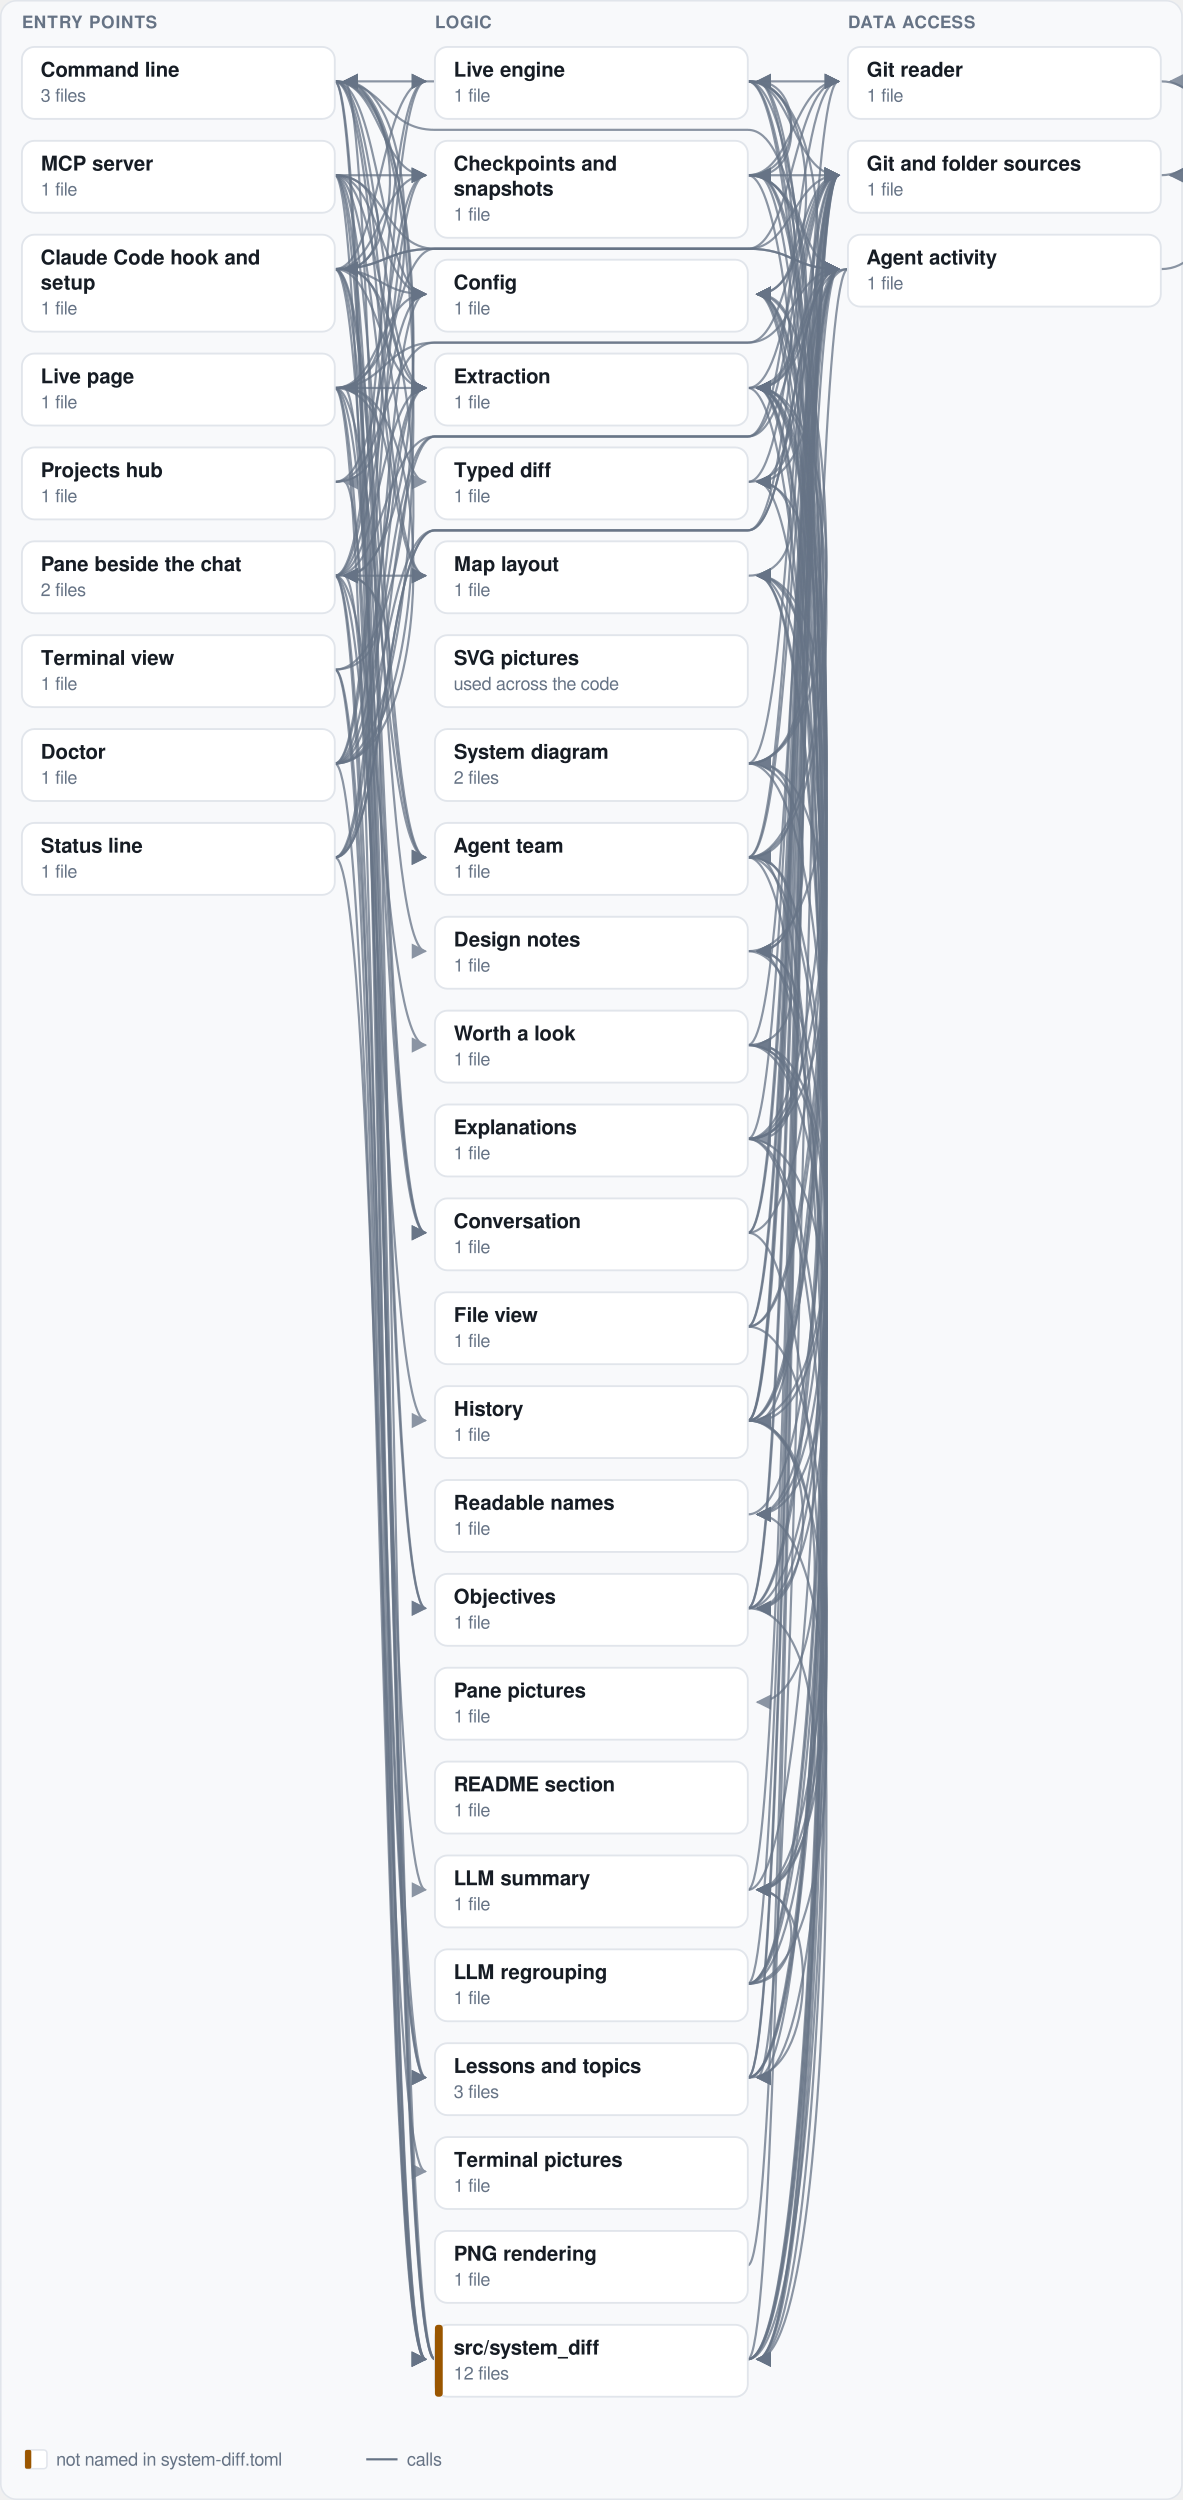
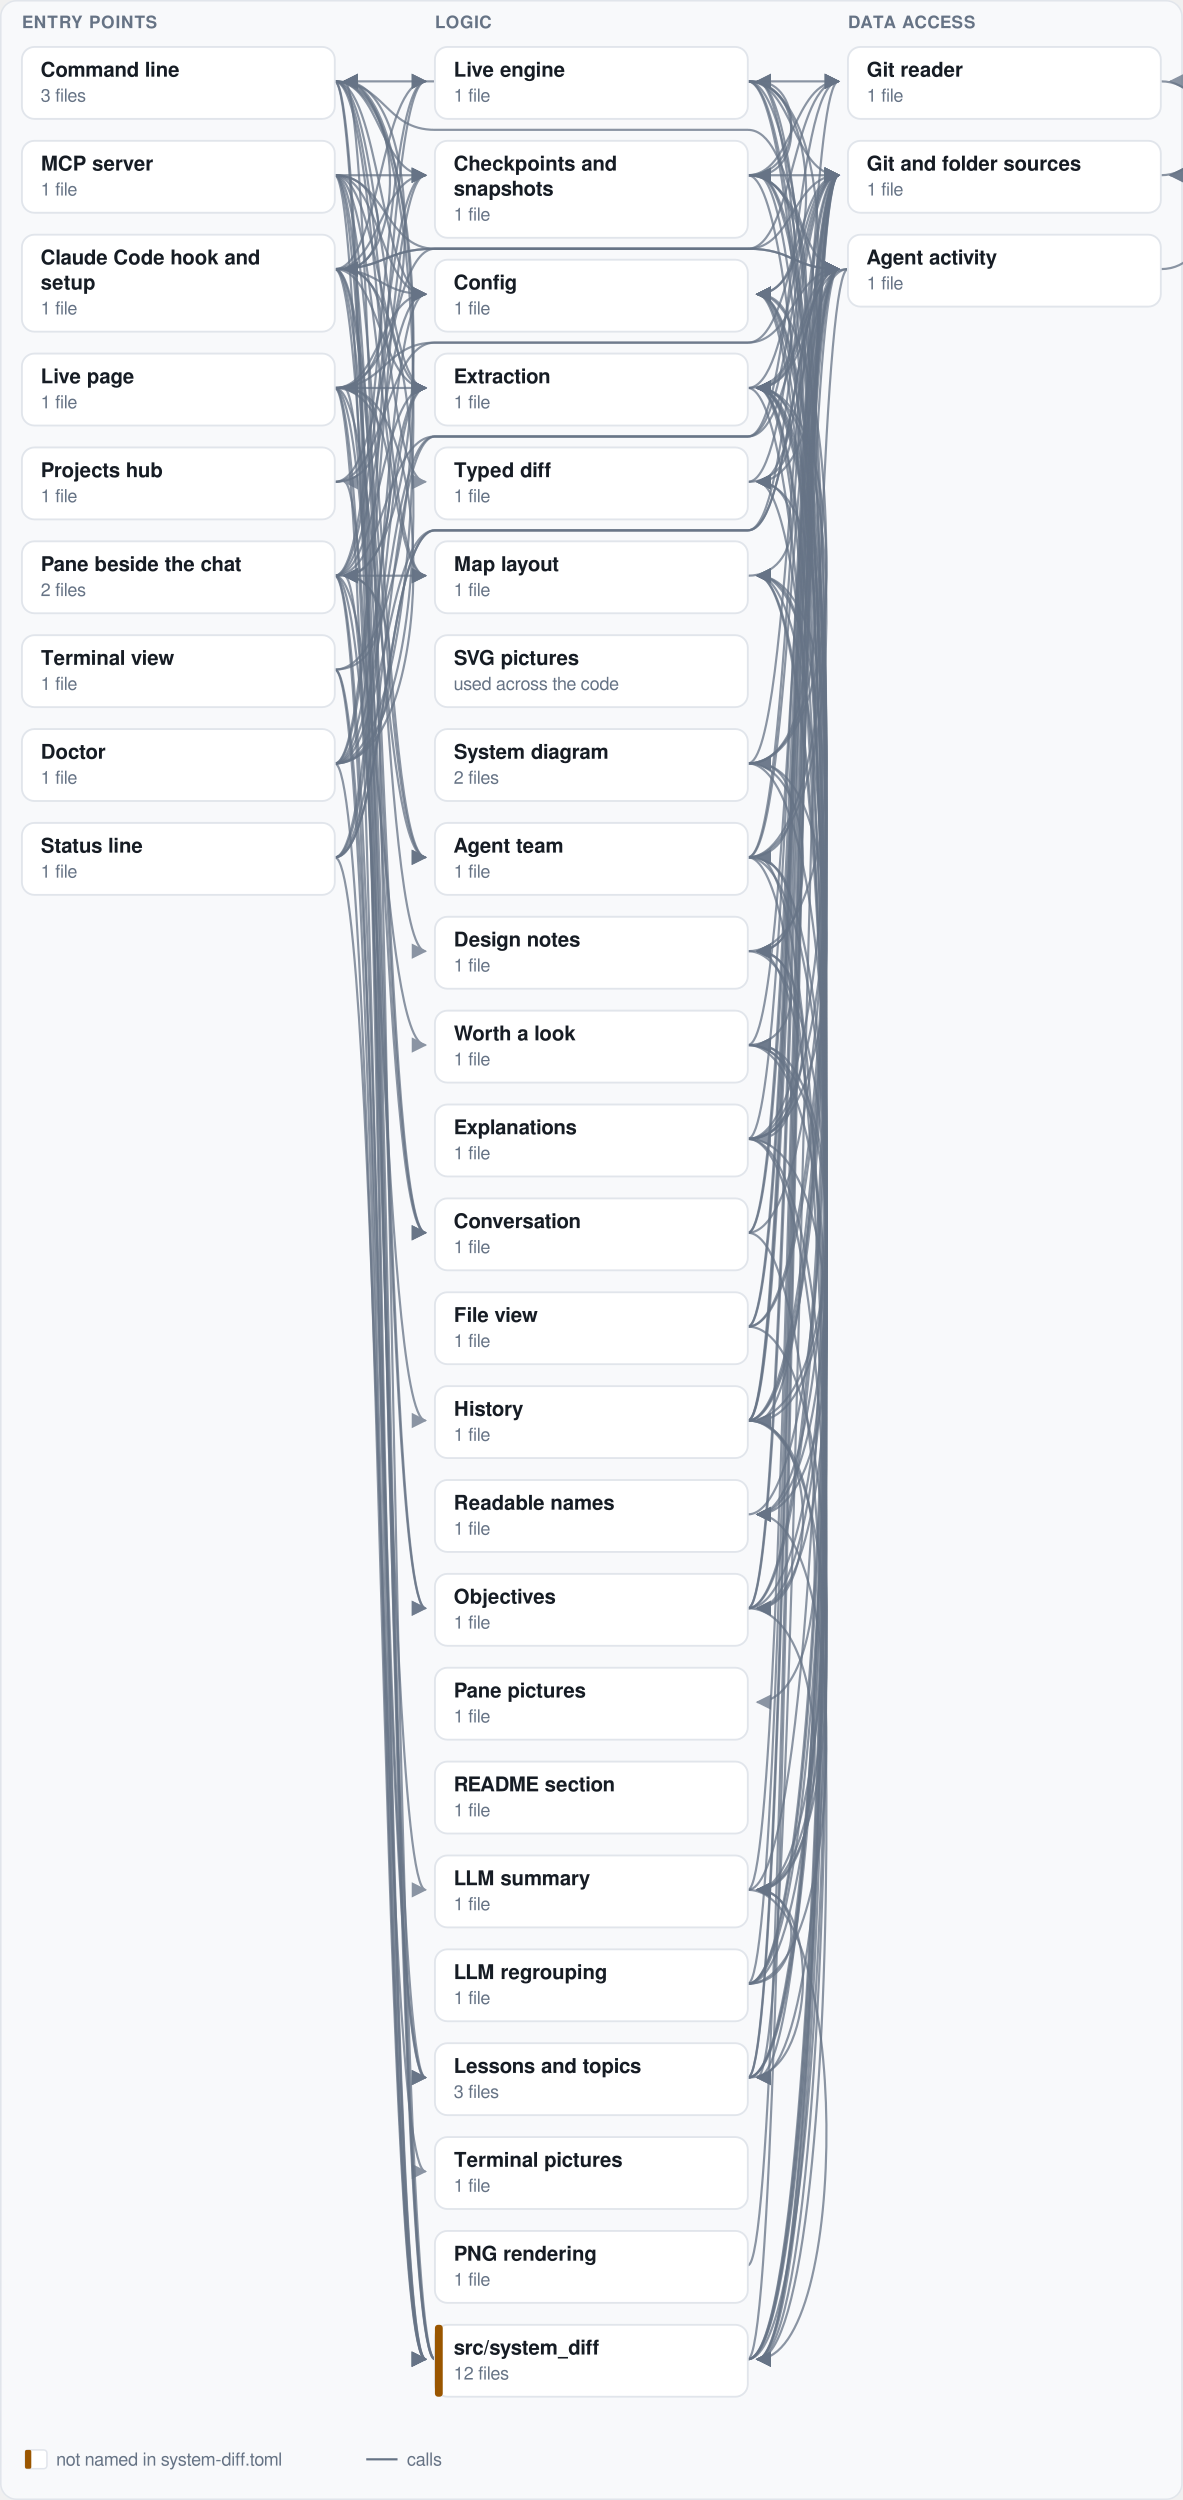
<svg xmlns="http://www.w3.org/2000/svg" width="756" height="1598" viewBox="0 0 756 1598" role="img" aria-label="System map">
  <style>
text { font-family: 'Segoe UI', FreeSans, 'Helvetica Neue', Arial, sans-serif; }
.bg { fill: #f8f9fb; stroke: #e1e5eb; }
.col { font-size: 11px; font-weight: 600; letter-spacing: .05em; fill: #667385; }
.bn .box { fill: #ffffff; stroke: #e1e5eb; stroke-width: 1.2; }
.bn.t-store .box { fill: #e8f0fc; }
.bn.legacy .box { fill: #f8f9fb; stroke: #c3cad4; stroke-dasharray: 5 4; }
.bn.legacy .bn-t { fill: #3b4655; }
.bn .band { fill: #1f5fbf; }
.bn.undeclared .band { fill: #9a5600; }
.bn.s-added .box { stroke: #157347; stroke-width: 1.8; } .bn.s-added .band { fill: #157347; }
.bn.s-changed .box { stroke: #9a5600; stroke-width: 1.8; } .bn.s-changed .band { fill: #9a5600; }
.bn.s-removed .box { stroke: #c4321c; stroke-dasharray: 5 4; fill: #fdecea; } .bn.s-removed .band { fill: #c4321c; }
.bn-t { font-size: 13px; font-weight: 600; fill: #161c24; }
.bn-s { font-size: 11.5px; fill: #667385; }
.bn-p { font-size: 11.5px; fill: #3b4655; } .bn-p.code { font-family: Consolas, Inconsolata, 'DejaVu Sans Mono', monospace; } .bn-p.more { fill: #667385; }
.bn-p.s-added { fill: #157347; font-weight: 600; } .bn-p.s-changed { fill: #9a5600; font-weight: 600; }
.bn-p.s-removed { fill: #c4321c; text-decoration: line-through; }
.be { fill: none; stroke: #667385; stroke-width: 1.4; opacity: .75; }
.be.k-data { stroke: #1f5fbf; } .be.k-network { stroke: #9a5600; stroke-dasharray: 6 4; }
.be.s-added { stroke: #157347; stroke-width: 2.2; opacity: 1; }
.be.s-removed { stroke: #c4321c; stroke-dasharray: 5 4; opacity: 1; }
.ar { fill: #667385; } .ar.k-data { fill: #1f5fbf; } .ar.k-network { fill: #9a5600; }
.ar.s-added { fill: #157347; } .ar.s-removed { fill: #c4321c; } .ar.k-person { fill: #1f5fbf; }
.halo { paint-order: stroke; stroke: #f8f9fb; stroke-width: 4px; stroke-linejoin: round; }
.lg { font-size: 11.5px; fill: #667385; }
.lg.s-added { fill: #157347; font-weight: 600; } .lg.s-changed { fill: #9a5600; font-weight: 600; }
.lg.s-removed { fill: #c4321c; font-weight: 600; }
.foot { font-size: 11.5px; fill: #3b4655; }
.st .box { fill: #ffffff; stroke: #e1e5eb; stroke-width: 1.4; }
.st.hi .box { fill: #e8f0fc; stroke: #1f5fbf; }
.st-w { font-size: 13px; font-weight: 600; fill: #161c24; }
.fl { fill: none; stroke: #667385; stroke-width: 1.4; } .fl.loop { stroke-dasharray: 4 4; }
.fl.gate { stroke: #1f5fbf; stroke-dasharray: 2 4; opacity: .7; }
.fl-note { font-size: 11.5px; fill: #667385; }
.gate .box { fill: #e8f0fc; stroke: #1f5fbf; } .gate text { font-size: 12.5px; font-weight: 600; fill: #1f5fbf; }
.exit { font-size: 12.5px; font-weight: 600; fill: #161c24; }
.lane .box { fill: #ffffff; stroke: #e1e5eb; stroke-width: 1.2; }
.lane.person .box { fill: #e8f0fc; stroke: #1f5fbf; }
.life { stroke: #c9d0da; stroke-width: 1.2; stroke-dasharray: 3 4; }
.msg { fill: none; stroke: #667385; stroke-width: 1.4; }
.msg.frame { stroke: #1f5fbf; stroke-dasharray: 5 4; } .msg.person { stroke: #1f5fbf; stroke-width: 2; }
.msg-t { font-size: 11.5px; fill: #3b4655; } .msg-t.frame { fill: #1f5fbf; } .msg-t.person { fill: #1f5fbf; font-weight: 600; }
.num circle { fill: #667385; } .num.person circle { fill: #1f5fbf; }
.num text { fill: #ffffff; font-size: 10px; font-weight: 700; }
.note .box { fill: #fff3dd; stroke: #e9c98f; } .note text { font-size: 11.5px; fill: #9a5600; }
</style>
  <defs>
    <marker id="ar-call-same" class="ar k-call s-same" viewBox="0 0 10 10" refX="9" refY="5" markerWidth="7" markerHeight="7" orient="auto-start-reverse">
      <path d="M0,0 L10,5 L0,10 z" />
    </marker>
  </defs>
  <rect class="bg" x="0.5" y="0.5" width="755" height="1597" rx="10" />
  <text class="col" x="14" y="18">ENTRY POINTS</text>
  <text class="col" x="278" y="18">LOGIC</text>
  <text class="col" x="542" y="18">DATA ACCESS</text>
  <path class="be k-call s-same" d="M542,172 C513,172 513,308 484,308" marker-end="url(#ar-call-same)" />
  <path class="be k-call s-same" d="M542,172 C513,172 513,248 484,248" marker-end="url(#ar-call-same)" />
  <path class="be k-call s-same" d="M542,172 C513,172 513,1328 484,1328" marker-end="url(#ar-call-same)" />
  <path class="be k-call s-same" d="M742,172 C778,172 778,112 748,112" marker-end="url(#ar-call-same)" />
  <path class="be k-call s-same" d="M214,172 C243,172 243,52 272,52" marker-end="url(#ar-call-same)" />
  <path class="be k-call s-same" d="M214,172 C243,172 243,1028 272,1028" marker-end="url(#ar-call-same)" />
  <path class="be k-call s-same" d="M214,172 C246,172 246,159 278,159 L478,159 C507,159 507,112 536,112" marker-end="url(#ar-call-same)" />
  <path class="be k-call s-same" d="M214,172 C246,172 246,159 278,159 L478,159 C507,159 507,172 536,172" marker-end="url(#ar-call-same)" />
  <path class="be k-call s-same" d="M214,172 C243,172 243,548 272,548" marker-end="url(#ar-call-same)" />
  <path class="be k-call s-same" d="M214,172 C243,172 243,788 272,788" marker-end="url(#ar-call-same)" />
  <path class="be k-call s-same" d="M214,172 C243,172 243,112 272,112" marker-end="url(#ar-call-same)" />
  <path class="be k-call s-same" d="M214,172 C243,172 243,188 272,188" marker-end="url(#ar-call-same)" />
  <path class="be k-call s-same" d="M214,172 C243,172 243,608 272,608" marker-end="url(#ar-call-same)" />
  <path class="be k-call s-same" d="M214,172 C243,172 243,248 272,248" marker-end="url(#ar-call-same)" />
  <path class="be k-call s-same" d="M478,548 C544,548 544,1508 484,1508" marker-end="url(#ar-call-same)" />
  <path class="be k-call s-same" d="M478,548 C514,548 514,488 484,488" marker-end="url(#ar-call-same)" />
  <path class="be k-call s-same" d="M478,548 C544,548 544,248 484,248" marker-end="url(#ar-call-same)" />
  <path class="be k-call s-same" d="M478,548 C507,548 507,172 536,172" marker-end="url(#ar-call-same)" />
  <path class="be k-call s-same" d="M478,548 C544,548 544,188 484,188" marker-end="url(#ar-call-same)" />
  <path class="be k-call s-same" d="M478,548 C514,548 514,608 484,608" marker-end="url(#ar-call-same)" />
  <path class="be k-call s-same" d="M478,548 C544,548 544,1028 484,1028" marker-end="url(#ar-call-same)" />
  <path class="be k-call s-same" d="M478,548 C507,548 507,112 536,112" marker-end="url(#ar-call-same)" />
  <path class="be k-call s-same" d="M478,488 C524,488 524,608 484,608" marker-end="url(#ar-call-same)" />
  <path class="be k-call s-same" d="M478,488 C524,488 524,368 484,368" marker-end="url(#ar-call-same)" />
  <path class="be k-call s-same" d="M478,488 C534,488 534,308 484,308" marker-end="url(#ar-call-same)" />
  <path class="be k-call s-same" d="M478,488 C544,488 544,248 484,248" marker-end="url(#ar-call-same)" />
  <path class="be k-call s-same" d="M478,488 C544,488 544,968 484,968" marker-end="url(#ar-call-same)" />
  <path class="be k-call s-same" d="M478,488 C507,488 507,112 536,112" marker-end="url(#ar-call-same)" />
  <path class="be k-call s-same" d="M478,788 C544,788 544,248 484,248" marker-end="url(#ar-call-same)" />
  <path class="be k-call s-same" d="M478,788 C507,788 507,172 536,172" marker-end="url(#ar-call-same)" />
  <path class="be k-call s-same" d="M478,788 C507,788 507,112 536,112" marker-end="url(#ar-call-same)" />
  <path class="be k-call s-same" d="M478,788 C544,788 544,1508 484,1508" marker-end="url(#ar-call-same)" />
  <path class="be k-call s-same" d="M214,52 C243,52 243,1508 272,1508" marker-end="url(#ar-call-same)" />
  <path class="be k-call s-same" d="M214,52 C260,52 260,172 220,172" marker-end="url(#ar-call-same)" />
  <path class="be k-call s-same" d="M214,52 C280,52 280,368 220,368" marker-end="url(#ar-call-same)" />
  <path class="be k-call s-same" d="M214,52 C243,52 243,188 272,188" marker-end="url(#ar-call-same)" />
  <path class="be k-call s-same" d="M214,52 C243,52 243,248 272,248" marker-end="url(#ar-call-same)" />
  <path class="be k-call s-same" d="M214,52 C243,52 243,368 272,368" marker-end="url(#ar-call-same)" />
  <path class="be k-call s-same" d="M214,52 C243,52 243,1328 272,1328" marker-end="url(#ar-call-same)" />
  <path class="be k-call s-same" d="M214,52 C246,52 246,83 278,83 L478,83 C507,83 507,172 536,172" marker-end="url(#ar-call-same)" />
  <path class="be k-call s-same" d="M214,52 C243,52 243,112 272,112" marker-end="url(#ar-call-same)" />
  <path class="be k-call s-same" d="M214,52 C243,52 243,308 272,308" marker-end="url(#ar-call-same)" />
  <path class="be k-call s-same" d="M478,112 C526.7,112 526.7,248 484,248" marker-end="url(#ar-call-same)" />
  <path class="be k-call s-same" d="M478,112 C516.7,112 516.7,188 484,188" marker-end="url(#ar-call-same)" />
  <path class="be k-call s-same" d="M478,112 C536.7,112 536.7,308 484,308" marker-end="url(#ar-call-same)" />
  <path class="be k-call s-same" d="M478,112 C507,112 507,52 536,52" marker-end="url(#ar-call-same)" />
  <path class="be k-call s-same" d="M478,112 C514,112 514,52 484,52" marker-end="url(#ar-call-same)" />
  <path class="be k-call s-same" d="M478,112 C507,112 507,112 536,112" marker-end="url(#ar-call-same)" />
  <path class="be k-call s-same" d="M478,112 C544,112 544,1508 484,1508" marker-end="url(#ar-call-same)" />
  <path class="be k-call s-same" d="M478,608 C544,608 544,368 484,368" marker-end="url(#ar-call-same)" />
  <path class="be k-call s-same" d="M478,608 C544,608 544,968 484,968" marker-end="url(#ar-call-same)" />
  <path class="be k-call s-same" d="M478,308 C507,308 507,112 536,112" marker-end="url(#ar-call-same)" />
  <path class="be k-call s-same" d="M478,308 C514,308 514,248 484,248" marker-end="url(#ar-call-same)" />
  <path class="be k-call s-same" d="M214,488 C246,488 246,279 278,279 L478,279 C507,279 507,112 536,112" marker-end="url(#ar-call-same)" />
  <path class="be k-call s-same" d="M214,488 C243,488 243,1508 272,1508" marker-end="url(#ar-call-same)" />
  <path class="be k-call s-same" d="M214,488 C243,488 243,52 272,52" marker-end="url(#ar-call-same)" />
  <path class="be k-call s-same" d="M214,488 C246,488 246,339 278,339 L478,339 C507,339 507,172 536,172" marker-end="url(#ar-call-same)" />
  <path class="be k-call s-same" d="M214,488 C280,488 280,172 220,172" marker-end="url(#ar-call-same)" />
  <path class="be k-call s-same" d="M214,488 C280,488 280,52 220,52" marker-end="url(#ar-call-same)" />
  <path class="be k-call s-same" d="M214,488 C243,488 243,112 272,112" marker-end="url(#ar-call-same)" />
  <path class="be k-call s-same" d="M214,488 C243,488 243,248 272,248" marker-end="url(#ar-call-same)" />
  <path class="be k-call s-same" d="M214,488 C260,488 260,368 220,368" marker-end="url(#ar-call-same)" />
  <path class="be k-call s-same" d="M214,488 C280,488 280,248 220,248" marker-end="url(#ar-call-same)" />
  <path class="be k-call s-same" d="M478,728 C514,728 514,668 484,668" marker-end="url(#ar-call-same)" />
  <path class="be k-call s-same" d="M478,728 C544,728 544,1328 484,1328" marker-end="url(#ar-call-same)" />
  <path class="be k-call s-same" d="M478,728 C544,728 544,968 484,968" marker-end="url(#ar-call-same)" />
  <path class="be k-call s-same" d="M478,728 C544,728 544,1208 484,1208" marker-end="url(#ar-call-same)" />
  <path class="be k-call s-same" d="M478,728 C544,728 544,248 484,248" marker-end="url(#ar-call-same)" />
  <path class="be k-call s-same" d="M478,728 C544,728 544,488 484,488" marker-end="url(#ar-call-same)" />
  <path class="be k-call s-same" d="M478,728 C524,728 524,608 484,608" marker-end="url(#ar-call-same)" />
  <path class="be k-call s-same" d="M478,728 C544,728 544,368 484,368" marker-end="url(#ar-call-same)" />
  <path class="be k-call s-same" d="M478,728 C507,728 507,112 536,112" marker-end="url(#ar-call-same)" />
  <path class="be k-call s-same" d="M478,248 C514,248 514,188 484,188" marker-end="url(#ar-call-same)" />
  <path class="be k-call s-same" d="M478,248 C507,248 507,112 536,112" marker-end="url(#ar-call-same)" />
  <path class="be k-call s-same" d="M478,248 C544,248 544,1508 484,1508" marker-end="url(#ar-call-same)" />
  <path class="be k-call s-same" d="M478,848 C507,848 507,172 536,172" marker-end="url(#ar-call-same)" />
  <path class="be k-call s-same" d="M478,848 C544,848 544,248 484,248" marker-end="url(#ar-call-same)" />
  <path class="be k-call s-same" d="M478,848 C544,848 544,1208 484,1208" marker-end="url(#ar-call-same)" />
  <path class="be k-call s-same" d="M478,848 C544,848 544,188 484,188" marker-end="url(#ar-call-same)" />
  <path class="be k-call s-same" d="M478,848 C507,848 507,112 536,112" marker-end="url(#ar-call-same)" />
  <path class="be k-call s-same" d="M742,52 C778,52 778,112 748,112" marker-end="url(#ar-call-same)" />
  <path class="be k-call s-same" d="M478,368 C514,368 514,308 484,308" marker-end="url(#ar-call-same)" />
  <path class="be k-call s-same" d="M478,908 C544,908 544,668 484,668" marker-end="url(#ar-call-same)" />
  <path class="be k-call s-same" d="M478,908 C507,908 507,172 536,172" marker-end="url(#ar-call-same)" />
  <path class="be k-call s-same" d="M478,908 C544,908 544,248 484,248" marker-end="url(#ar-call-same)" />
  <path class="be k-call s-same" d="M478,908 C507,908 507,112 536,112" marker-end="url(#ar-call-same)" />
  <path class="be k-call s-same" d="M478,908 C534,908 534,1088 484,1088" marker-end="url(#ar-call-same)" />
  <path class="be k-call s-same" d="M478,908 C507,908 507,52 536,52" marker-end="url(#ar-call-same)" />
  <path class="be k-call s-same" d="M478,908 C544,908 544,1208 484,1208" marker-end="url(#ar-call-same)" />
  <path class="be k-call s-same" d="M478,908 C524,908 524,1028 484,1028" marker-end="url(#ar-call-same)" />
  <path class="be k-call s-same" d="M478,908 C544,908 544,112 484,112" marker-end="url(#ar-call-same)" />
  <path class="be k-call s-same" d="M478,908 C544,908 544,188 484,188" marker-end="url(#ar-call-same)" />
  <path class="be k-call s-same" d="M214,308 C246,308 246,159 278,159 L478,159 C507,159 507,52 536,52" marker-end="url(#ar-call-same)" />
  <path class="be k-call s-same" d="M214,308 C246,308 246,219 278,219 L478,219 C507,219 507,112 536,112" marker-end="url(#ar-call-same)" />
  <path class="be k-call s-same" d="M214,308 C250,308 250,248 220,248" marker-end="url(#ar-call-same)" />
  <path class="be k-call s-same" d="M478,668 C507,668 507,172 536,172" marker-end="url(#ar-call-same)" />
  <path class="be k-call s-same" d="M478,668 C514,668 514,608 484,608" marker-end="url(#ar-call-same)" />
  <path class="be k-call s-same" d="M478,668 C514,668 514,728 484,728" marker-end="url(#ar-call-same)" />
  <path class="be k-call s-same" d="M478,668 C544,668 544,908 484,908" marker-end="url(#ar-call-same)" />
  <path class="be k-call s-same" d="M478,668 C544,668 544,1028 484,1028" marker-end="url(#ar-call-same)" />
  <path class="be k-call s-same" d="M478,1328 C507,1328 507,172 536,172" marker-end="url(#ar-call-same)" />
  <path class="be k-call s-same" d="M478,1328 C544,1328 544,308 484,308" marker-end="url(#ar-call-same)" />
  <path class="be k-call s-same" d="M478,1328 C544,1328 544,248 484,248" marker-end="url(#ar-call-same)" />
  <path class="be k-call s-same" d="M478,1328 C544,1328 544,368 484,368" marker-end="url(#ar-call-same)" />
  <path class="be k-call s-same" d="M478,1328 C524,1328 524,1208 484,1208" marker-end="url(#ar-call-same)" />
  <path class="be k-call s-same" d="M478,1328 C507,1328 507,112 536,112" marker-end="url(#ar-call-same)" />
  <path class="be k-call s-same" d="M478,52 C507,52 507,52 536,52" marker-end="url(#ar-call-same)" />
  <path class="be k-call s-same" d="M478,52 C514,52 514,112 484,112" marker-end="url(#ar-call-same)" />
  <path class="be k-call s-same" d="M478,52 C507,52 507,112 536,112" marker-end="url(#ar-call-same)" />
  <path class="be k-call s-same" d="M278,52 C249,52 249,52 220,52" marker-end="url(#ar-call-same)" />
  <path class="be k-call s-same" d="M478,52 C526.7,52 526.7,188 484,188" marker-end="url(#ar-call-same)" />
  <path class="be k-call s-same" d="M478,52 C536.7,52 536.7,248 484,248" marker-end="url(#ar-call-same)" />
  <path class="be k-call s-same" d="M478,52 C544,52 544,908 484,908" marker-end="url(#ar-call-same)" />
  <path class="be k-call s-same" d="M478,52 C544,52 544,1328 484,1328" marker-end="url(#ar-call-same)" />
  <path class="be k-call s-same" d="M478,52 C544,52 544,1508 484,1508" marker-end="url(#ar-call-same)" />
  <path class="be k-call s-same" d="M214,112 C243,112 243,1508 272,1508" marker-end="url(#ar-call-same)" />
  <path class="be k-call s-same" d="M214,112 C243,112 243,788 272,788" marker-end="url(#ar-call-same)" />
  <path class="be k-call s-same" d="M214,112 C243,112 243,248 272,248" marker-end="url(#ar-call-same)" />
  <path class="be k-call s-same" d="M214,112 C243,112 243,1028 272,1028" marker-end="url(#ar-call-same)" />
  <path class="be k-call s-same" d="M214,112 C246,112 246,159 278,159 L478,159 C507,159 507,172 536,172" marker-end="url(#ar-call-same)" />
  <path class="be k-call s-same" d="M214,112 C250,112 250,172 220,172" marker-end="url(#ar-call-same)" />
  <path class="be k-call s-same" d="M214,112 C243,112 243,548 272,548" marker-end="url(#ar-call-same)" />
  <path class="be k-call s-same" d="M214,112 C243,112 243,112 272,112" marker-end="url(#ar-call-same)" />
  <path class="be k-call s-same" d="M214,112 C243,112 243,188 272,188" marker-end="url(#ar-call-same)" />
  <path class="be k-call s-same" d="M214,112 C243,112 243,368 272,368" marker-end="url(#ar-call-same)" />
  <path class="be k-call s-same" d="M478,968 C544,968 544,368 484,368" marker-end="url(#ar-call-same)" />
  <path class="be k-call s-same" d="M478,1208 C507,1208 507,112 536,112" marker-end="url(#ar-call-same)" />
+   <path class="be k-call s-same" d="M478,1208 C544,1208 544,1508 484,1508" marker-end="url(#ar-call-same)" />
  <path class="be k-call s-same" d="M478,1208 C544,1208 544,52 484,52" marker-end="url(#ar-call-same)" />
  <path class="be k-call s-same" d="M478,1028 C507,1028 507,172 536,172" marker-end="url(#ar-call-same)" />
  <path class="be k-call s-same" d="M478,1028 C544,1028 544,548 484,548" marker-end="url(#ar-call-same)" />
  <path class="be k-call s-same" d="M478,1028 C544,1028 544,112 484,112" marker-end="url(#ar-call-same)" />
  <path class="be k-call s-same" d="M478,1028 C544,1028 544,188 484,188" marker-end="url(#ar-call-same)" />
  <path class="be k-call s-same" d="M478,1028 C534,1028 534,1208 484,1208" marker-end="url(#ar-call-same)" />
  <path class="be k-call s-same" d="M478,1028 C507,1028 507,112 536,112" marker-end="url(#ar-call-same)" />
  <path class="be k-call s-same" d="M214,368 C243,368 243,908 272,908" marker-end="url(#ar-call-same)" />
  <path class="be k-call s-same" d="M214,368 C243,368 243,1508 272,1508" marker-end="url(#ar-call-same)" />
  <path class="be k-call s-same" d="M214,368 C243,368 243,112 272,112" marker-end="url(#ar-call-same)" />
  <path class="be k-call s-same" d="M214,368 C243,368 243,1328 272,1328" marker-end="url(#ar-call-same)" />
  <path class="be k-call s-same" d="M214,368 C243,368 243,188 272,188" marker-end="url(#ar-call-same)" />
  <path class="be k-call s-same" d="M214,368 C243,368 243,248 272,248" marker-end="url(#ar-call-same)" />
  <path class="be k-call s-same" d="M214,368 C246,368 246,279 278,279 L478,279 C507,279 507,172 536,172" marker-end="url(#ar-call-same)" />
  <path class="be k-call s-same" d="M214,368 C243,368 243,368 272,368" marker-end="url(#ar-call-same)" />
  <path class="be k-call s-same" d="M214,368 C243,368 243,668 272,668" marker-end="url(#ar-call-same)" />
  <path class="be k-call s-same" d="M214,368 C243,368 243,52 272,52" marker-end="url(#ar-call-same)" />
  <path class="be k-call s-same" d="M478,1448 C507,1448 507,112 536,112" marker-end="url(#ar-call-same)" />
  <path class="be k-call s-same" d="M478,1268 C544,1268 544,188 484,188" marker-end="url(#ar-call-same)" />
  <path class="be k-call s-same" d="M478,1268 C544,1268 544,608 484,608" marker-end="url(#ar-call-same)" />
  <path class="be k-call s-same" d="M478,1268 C544,1268 544,248 484,248" marker-end="url(#ar-call-same)" />
  <path class="be k-call s-same" d="M478,1268 C544,1268 544,368 484,368" marker-end="url(#ar-call-same)" />
  <path class="be k-call s-same" d="M478,1268 C544,1268 544,968 484,968" marker-end="url(#ar-call-same)" />
  <path class="be k-call s-same" d="M478,1268 C514,1268 514,1208 484,1208" marker-end="url(#ar-call-same)" />
  <path class="be k-call s-same" d="M478,1268 C507,1268 507,112 536,112" marker-end="url(#ar-call-same)" />
  <path class="be k-call s-same" d="M742,112 C778,112 778,52 748,52" marker-end="url(#ar-call-same)" />
  <path class="be k-call s-same" d="M478,1508 C507,1508 507,112 536,112" marker-end="url(#ar-call-same)" />
  <path class="be k-call s-same" d="M478,1508 C544,1508 544,188 484,188" marker-end="url(#ar-call-same)" />
  <path class="be k-call s-same" d="M478,1508 C544,1508 544,248 484,248" marker-end="url(#ar-call-same)" />
  <path class="be k-call s-same" d="M278,1508 C249,1508 249,248 220,248" marker-end="url(#ar-call-same)" />
  <path class="be k-call s-same" d="M478,1508 C544,1508 544,548 484,548" marker-end="url(#ar-call-same)" />
  <path class="be k-call s-same" d="M278,1508 C249,1508 249,308 220,308" marker-end="url(#ar-call-same)" />
  <path class="be k-call s-same" d="M278,1508 C249,1508 249,52 220,52" marker-end="url(#ar-call-same)" />
  <path class="be k-call s-same" d="M478,1508 C544,1508 544,112 484,112" marker-end="url(#ar-call-same)" />
  <path class="be k-call s-same" d="M478,1508 C544,1508 544,52 484,52" marker-end="url(#ar-call-same)" />
  <path class="be k-call s-same" d="M278,1508 C249,1508 249,368 220,368" marker-end="url(#ar-call-same)" />
  <path class="be k-call s-same" d="M214,548 C246,548 246,339 278,339 L478,339 C507,339 507,172 536,172" marker-end="url(#ar-call-same)" />
  <path class="be k-call s-same" d="M214,548 C243,548 243,188 272,188" marker-end="url(#ar-call-same)" />
  <path class="be k-call s-same" d="M214,548 C243,548 243,248 272,248" marker-end="url(#ar-call-same)" />
  <path class="be k-call s-same" d="M214,548 C246,548 246,279 278,279 L478,279 C507,279 507,52 536,52" marker-end="url(#ar-call-same)" />
  <path class="be k-call s-same" d="M214,548 C246,548 246,339 278,339 L478,339 C507,339 507,112 536,112" marker-end="url(#ar-call-same)" />
  <path class="be k-call s-same" d="M214,548 C243,548 243,1388 272,1388" marker-end="url(#ar-call-same)" />
  <path class="be k-call s-same" d="M214,428 C250,428 250,368 220,368" marker-end="url(#ar-call-same)" />
  <path class="be k-call s-same" d="M214,428 C280,428 280,52 220,52" marker-end="url(#ar-call-same)" />
  <path class="be k-call s-same" d="M214,428 C243,428 243,1328 272,1328" marker-end="url(#ar-call-same)" />
  <path class="be k-call s-same" d="M214,428 C243,428 243,1508 272,1508" marker-end="url(#ar-call-same)" />
  <path class="be k-call s-same" d="M214,248 C243,248 243,1508 272,1508" marker-end="url(#ar-call-same)" />
  <path class="be k-call s-same" d="M214,248 C272.7,248 272.7,52 220,52" marker-end="url(#ar-call-same)" />
  <path class="be k-call s-same" d="M214,248 C243,248 243,188 272,188" marker-end="url(#ar-call-same)" />
  <path class="be k-call s-same" d="M214,248 C260,248 260,368 220,368" marker-end="url(#ar-call-same)" />
  <path class="be k-call s-same" d="M214,248 C243,248 243,248 272,248" marker-end="url(#ar-call-same)" />
  <path class="be k-call s-same" d="M214,248 C243,248 243,1208 272,1208" marker-end="url(#ar-call-same)" />
  <path class="be k-call s-same" d="M214,248 C246,248 246,219 278,219 L478,219 C507,219 507,172 536,172" marker-end="url(#ar-call-same)" />
  <path class="be k-call s-same" d="M214,248 C252.7,248 252.7,172 220,172" marker-end="url(#ar-call-same)" />
  <path class="be k-call s-same" d="M214,248 C243,248 243,548 272,548" marker-end="url(#ar-call-same)" />
  <path class="be k-call s-same" d="M214,248 C243,248 243,788 272,788" marker-end="url(#ar-call-same)" />
  <g class="bn t-component s-same" transform="translate(14,30)">
    <rect class="box" width="200" height="46" rx="8" />
    <text x="12" y="19" class="bn-t">Command line</text>
    <text x="12" y="35" class="bn-s">3 files</text>
  </g>
  <g class="bn t-component s-same" transform="translate(14,90)">
    <rect class="box" width="200" height="46" rx="8" />
    <text x="12" y="19" class="bn-t">MCP server</text>
    <text x="12" y="35" class="bn-s">1 file</text>
  </g>
  <g class="bn t-component s-same" transform="translate(14,150)">
    <rect class="box" width="200" height="62" rx="8" />
    <text x="12" y="19" class="bn-t">Claude Code hook and</text>
    <text x="12" y="35" class="bn-t">setup</text>
    <text x="12" y="51" class="bn-s">1 file</text>
  </g>
  <g class="bn t-component s-same" transform="translate(14,226)">
    <rect class="box" width="200" height="46" rx="8" />
    <text x="12" y="19" class="bn-t">Live page</text>
    <text x="12" y="35" class="bn-s">1 file</text>
  </g>
  <g class="bn t-component s-same" transform="translate(14,286)">
    <rect class="box" width="200" height="46" rx="8" />
    <text x="12" y="19" class="bn-t">Projects hub</text>
    <text x="12" y="35" class="bn-s">1 file</text>
  </g>
  <g class="bn t-component s-same" transform="translate(278,30)">
    <rect class="box" width="200" height="46" rx="8" />
    <text x="12" y="19" class="bn-t">Live engine</text>
    <text x="12" y="35" class="bn-s">1 file</text>
  </g>
  <g class="bn t-component s-same" transform="translate(542,30)">
    <rect class="box" width="200" height="46" rx="8" />
    <text x="12" y="19" class="bn-t">Git reader</text>
    <text x="12" y="35" class="bn-s">1 file</text>
  </g>
  <g class="bn t-component s-same" transform="translate(14,346)">
    <rect class="box" width="200" height="46" rx="8" />
    <text x="12" y="19" class="bn-t">Pane beside the chat</text>
    <text x="12" y="35" class="bn-s">2 files</text>
  </g>
  <g class="bn t-component s-same" transform="translate(14,406)">
    <rect class="box" width="200" height="46" rx="8" />
    <text x="12" y="19" class="bn-t">Terminal view</text>
    <text x="12" y="35" class="bn-s">1 file</text>
  </g>
  <g class="bn t-component s-same" transform="translate(14,466)">
    <rect class="box" width="200" height="46" rx="8" />
    <text x="12" y="19" class="bn-t">Doctor</text>
    <text x="12" y="35" class="bn-s">1 file</text>
  </g>
  <g class="bn t-component s-same" transform="translate(14,526)">
    <rect class="box" width="200" height="46" rx="8" />
    <text x="12" y="19" class="bn-t">Status line</text>
    <text x="12" y="35" class="bn-s">1 file</text>
  </g>
  <g class="bn t-component s-same" transform="translate(278,90)">
    <rect class="box" width="200" height="62" rx="8" />
    <text x="12" y="19" class="bn-t">Checkpoints and</text>
    <text x="12" y="35" class="bn-t">snapshots</text>
    <text x="12" y="51" class="bn-s">1 file</text>
  </g>
  <g class="bn t-component s-same" transform="translate(278,166)">
    <rect class="box" width="200" height="46" rx="8" />
    <text x="12" y="19" class="bn-t">Config</text>
    <text x="12" y="35" class="bn-s">1 file</text>
  </g>
  <g class="bn t-component s-same" transform="translate(278,226)">
    <rect class="box" width="200" height="46" rx="8" />
    <text x="12" y="19" class="bn-t">Extraction</text>
    <text x="12" y="35" class="bn-s">1 file</text>
  </g>
  <g class="bn t-component s-same" transform="translate(278,286)">
    <rect class="box" width="200" height="46" rx="8" />
    <text x="12" y="19" class="bn-t">Typed diff</text>
    <text x="12" y="35" class="bn-s">1 file</text>
  </g>
  <g class="bn t-component s-same" transform="translate(278,346)">
    <rect class="box" width="200" height="46" rx="8" />
    <text x="12" y="19" class="bn-t">Map layout</text>
    <text x="12" y="35" class="bn-s">1 file</text>
  </g>
  <g class="bn t-component s-same" transform="translate(278,406)">
    <rect class="box" width="200" height="46" rx="8" />
    <text x="12" y="19" class="bn-t">SVG pictures</text>
    <text x="12" y="35" class="bn-s">used across the code</text>
  </g>
  <g class="bn t-component s-same" transform="translate(278,466)">
    <rect class="box" width="200" height="46" rx="8" />
    <text x="12" y="19" class="bn-t">System diagram</text>
    <text x="12" y="35" class="bn-s">2 files</text>
  </g>
  <g class="bn t-component s-same" transform="translate(278,526)">
    <rect class="box" width="200" height="46" rx="8" />
    <text x="12" y="19" class="bn-t">Agent team</text>
    <text x="12" y="35" class="bn-s">1 file</text>
  </g>
  <g class="bn t-component s-same" transform="translate(278,586)">
    <rect class="box" width="200" height="46" rx="8" />
    <text x="12" y="19" class="bn-t">Design notes</text>
    <text x="12" y="35" class="bn-s">1 file</text>
  </g>
  <g class="bn t-component s-same" transform="translate(278,646)">
    <rect class="box" width="200" height="46" rx="8" />
    <text x="12" y="19" class="bn-t">Worth a look</text>
    <text x="12" y="35" class="bn-s">1 file</text>
  </g>
  <g class="bn t-component s-same" transform="translate(278,706)">
    <rect class="box" width="200" height="46" rx="8" />
    <text x="12" y="19" class="bn-t">Explanations</text>
    <text x="12" y="35" class="bn-s">1 file</text>
  </g>
  <g class="bn t-component s-same" transform="translate(278,766)">
    <rect class="box" width="200" height="46" rx="8" />
    <text x="12" y="19" class="bn-t">Conversation</text>
    <text x="12" y="35" class="bn-s">1 file</text>
  </g>
  <g class="bn t-component s-same" transform="translate(278,826)">
    <rect class="box" width="200" height="46" rx="8" />
    <text x="12" y="19" class="bn-t">File view</text>
    <text x="12" y="35" class="bn-s">1 file</text>
  </g>
  <g class="bn t-component s-same" transform="translate(278,886)">
    <rect class="box" width="200" height="46" rx="8" />
    <text x="12" y="19" class="bn-t">History</text>
    <text x="12" y="35" class="bn-s">1 file</text>
  </g>
  <g class="bn t-component s-same" transform="translate(278,946)">
    <rect class="box" width="200" height="46" rx="8" />
    <text x="12" y="19" class="bn-t">Readable names</text>
    <text x="12" y="35" class="bn-s">1 file</text>
  </g>
  <g class="bn t-component s-same" transform="translate(278,1006)">
    <rect class="box" width="200" height="46" rx="8" />
    <text x="12" y="19" class="bn-t">Objectives</text>
    <text x="12" y="35" class="bn-s">1 file</text>
  </g>
  <g class="bn t-component s-same" transform="translate(278,1066)">
    <rect class="box" width="200" height="46" rx="8" />
    <text x="12" y="19" class="bn-t">Pane pictures</text>
    <text x="12" y="35" class="bn-s">1 file</text>
  </g>
  <g class="bn t-component s-same" transform="translate(278,1126)">
    <rect class="box" width="200" height="46" rx="8" />
    <text x="12" y="19" class="bn-t">README section</text>
    <text x="12" y="35" class="bn-s">1 file</text>
  </g>
  <g class="bn t-component s-same" transform="translate(278,1186)">
    <rect class="box" width="200" height="46" rx="8" />
    <text x="12" y="19" class="bn-t">LLM summary</text>
    <text x="12" y="35" class="bn-s">1 file</text>
  </g>
  <g class="bn t-component s-same" transform="translate(278,1246)">
    <rect class="box" width="200" height="46" rx="8" />
    <text x="12" y="19" class="bn-t">LLM regrouping</text>
    <text x="12" y="35" class="bn-s">1 file</text>
  </g>
  <g class="bn t-component s-same" transform="translate(278,1306)">
    <rect class="box" width="200" height="46" rx="8" />
    <text x="12" y="19" class="bn-t">Lessons and topics</text>
    <text x="12" y="35" class="bn-s">3 files</text>
  </g>
  <g class="bn t-component s-same" transform="translate(278,1366)">
    <rect class="box" width="200" height="46" rx="8" />
    <text x="12" y="19" class="bn-t">Terminal pictures</text>
    <text x="12" y="35" class="bn-s">1 file</text>
  </g>
  <g class="bn t-component s-same" transform="translate(278,1426)">
    <rect class="box" width="200" height="46" rx="8" />
    <text x="12" y="19" class="bn-t">PNG rendering</text>
    <text x="12" y="35" class="bn-s">1 file</text>
  </g>
  <g class="bn t-component s-same" transform="translate(542,90)">
    <rect class="box" width="200" height="46" rx="8" />
    <text x="12" y="19" class="bn-t">Git and folder sources</text>
    <text x="12" y="35" class="bn-s">1 file</text>
  </g>
  <g class="bn t-component s-same" transform="translate(542,150)">
    <rect class="box" width="200" height="46" rx="8" />
    <text x="12" y="19" class="bn-t">Agent activity</text>
    <text x="12" y="35" class="bn-s">1 file</text>
  </g>
  <g class="bn t-component s-same undeclared" transform="translate(278,1486)">
    <rect class="box" width="200" height="46" rx="8" />
    <rect class="band" width="5" height="46" rx="2" />
    <text x="12" y="19" class="bn-t">src/system_diff</text>
    <text x="12" y="35" class="bn-s">12 files</text>
  </g>
  <rect x="16" y="1566" width="14" height="12" rx="2" fill="#ffffff" stroke="#e1e5eb" />
  <rect x="16" y="1566" width="4" height="12" rx="1" fill="#9a5600" />
  <text x="36" y="1576" class="lg">not named in system-diff.toml</text>
  <path class="be k-call" d="M234.1,1572 L254.1,1572" style="opacity:1" />
  <text x="260.1" y="1576" class="lg">calls</text>
</svg>
